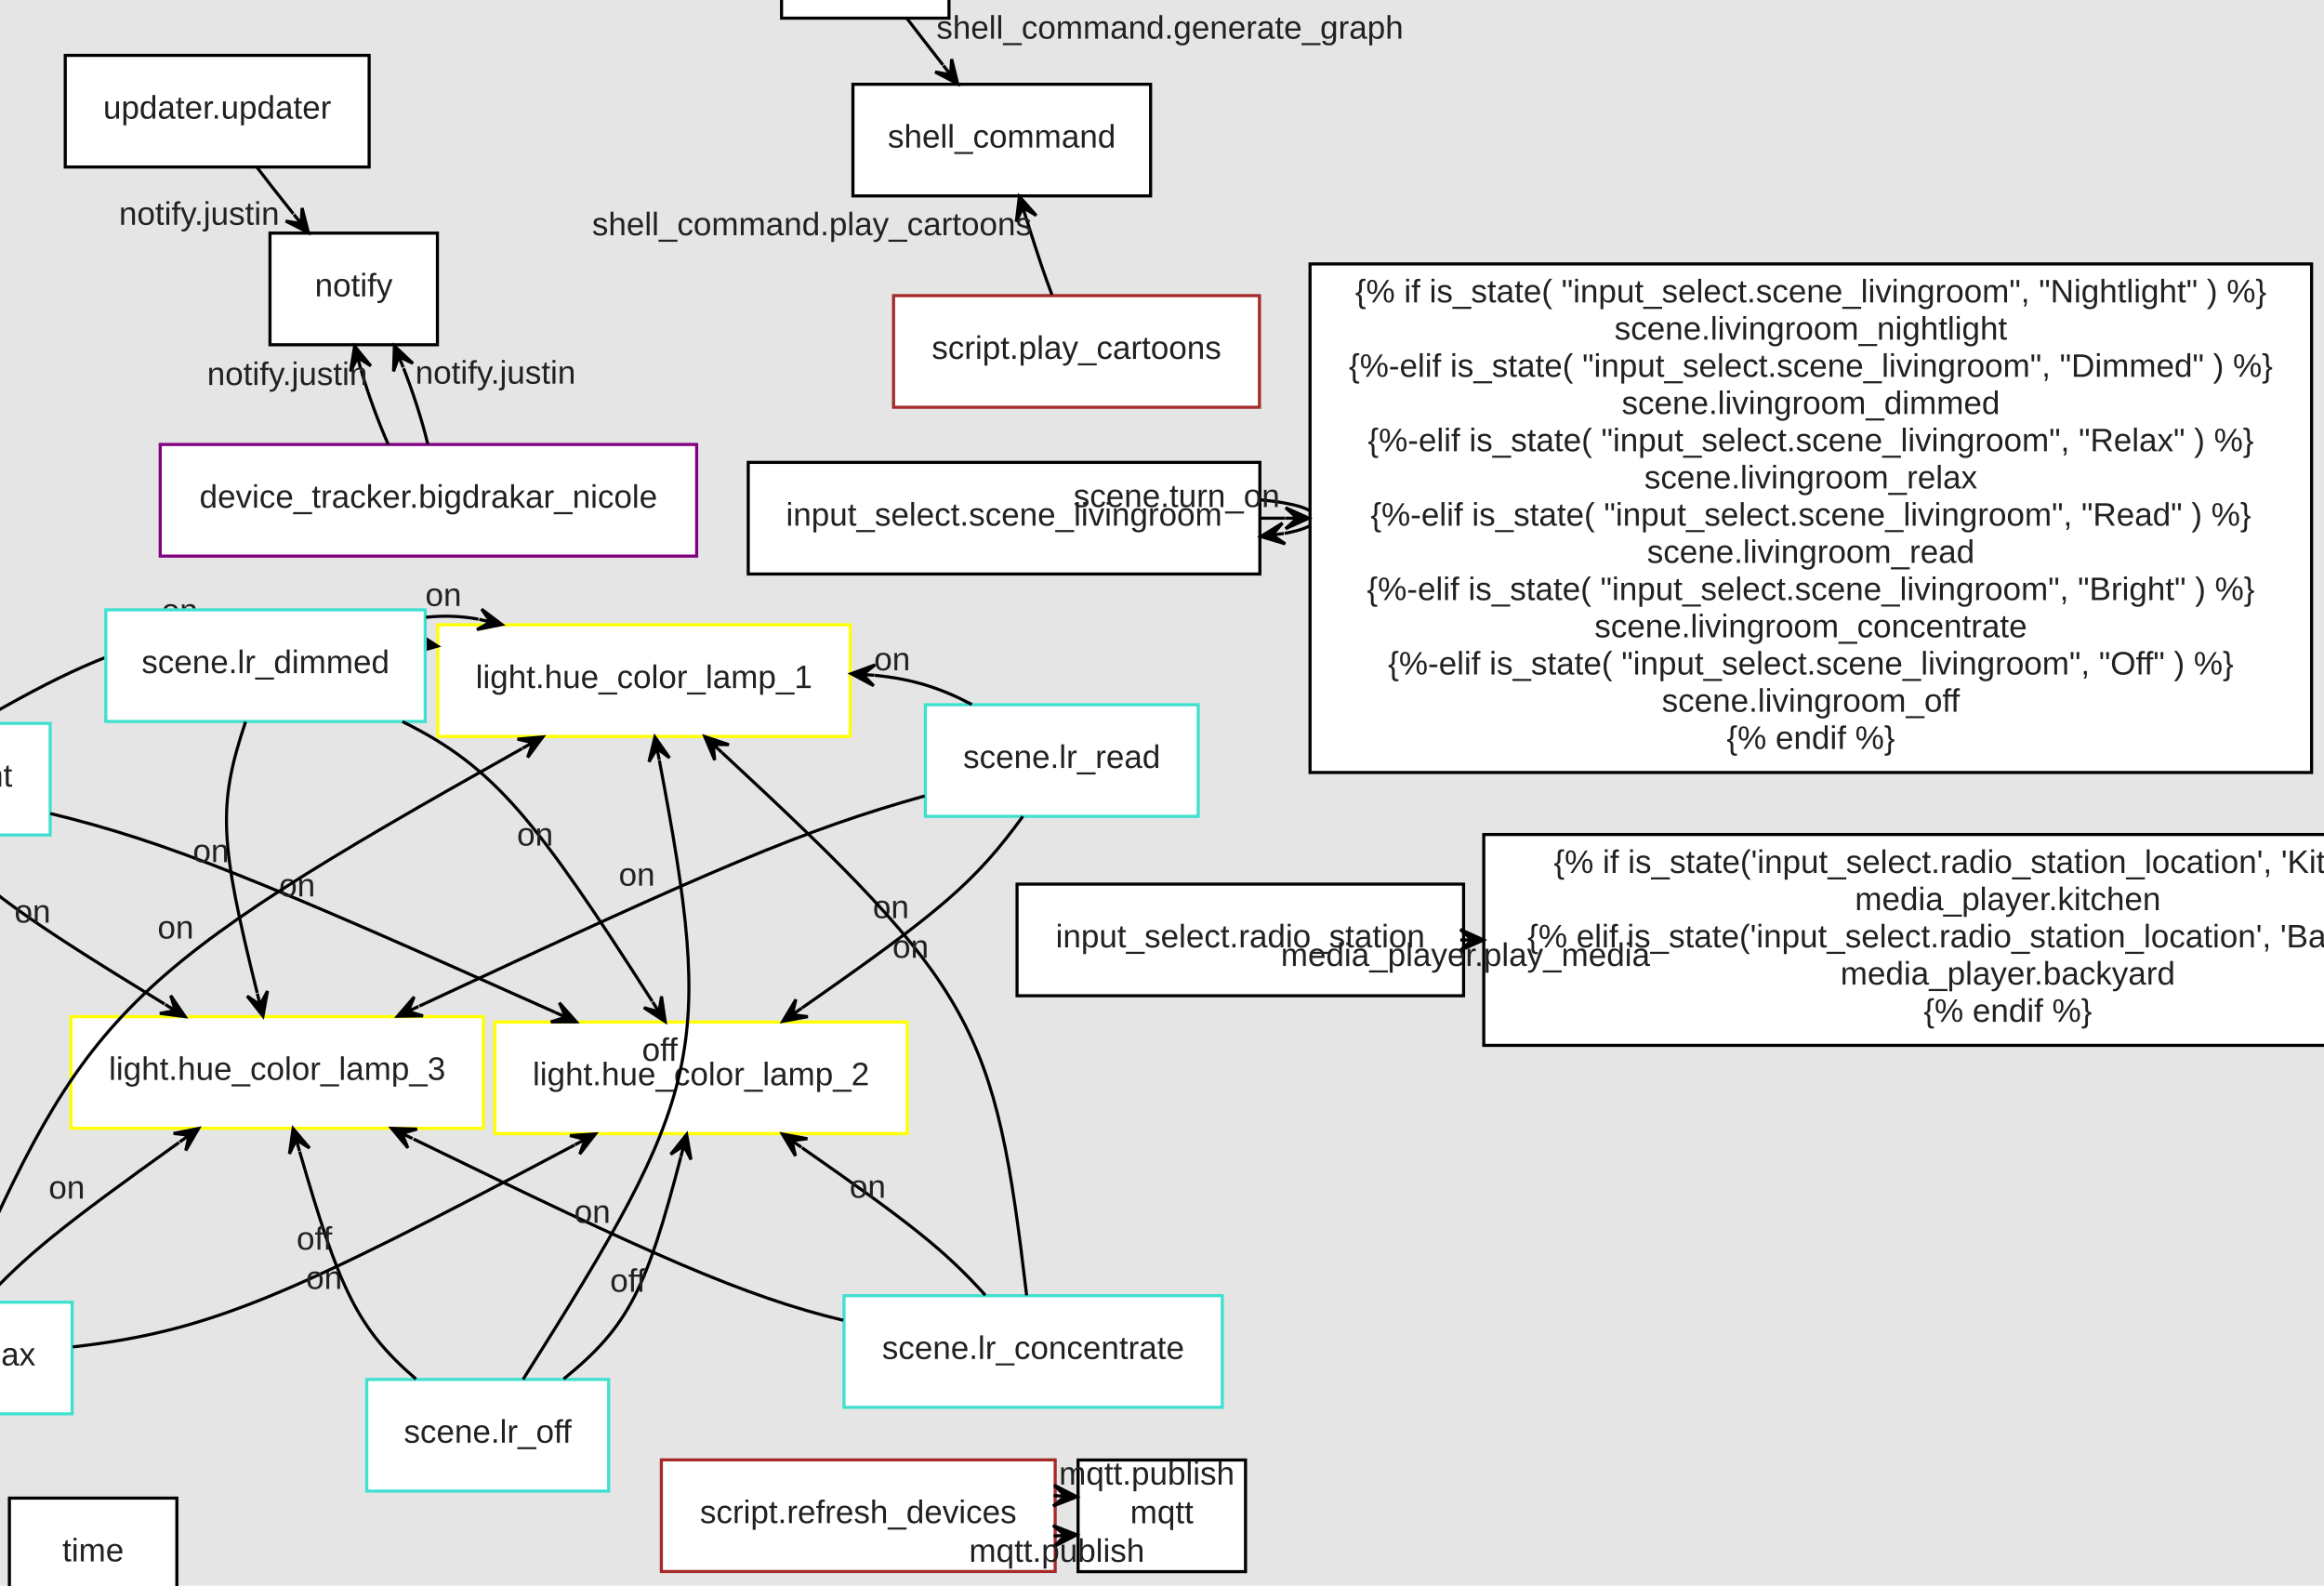
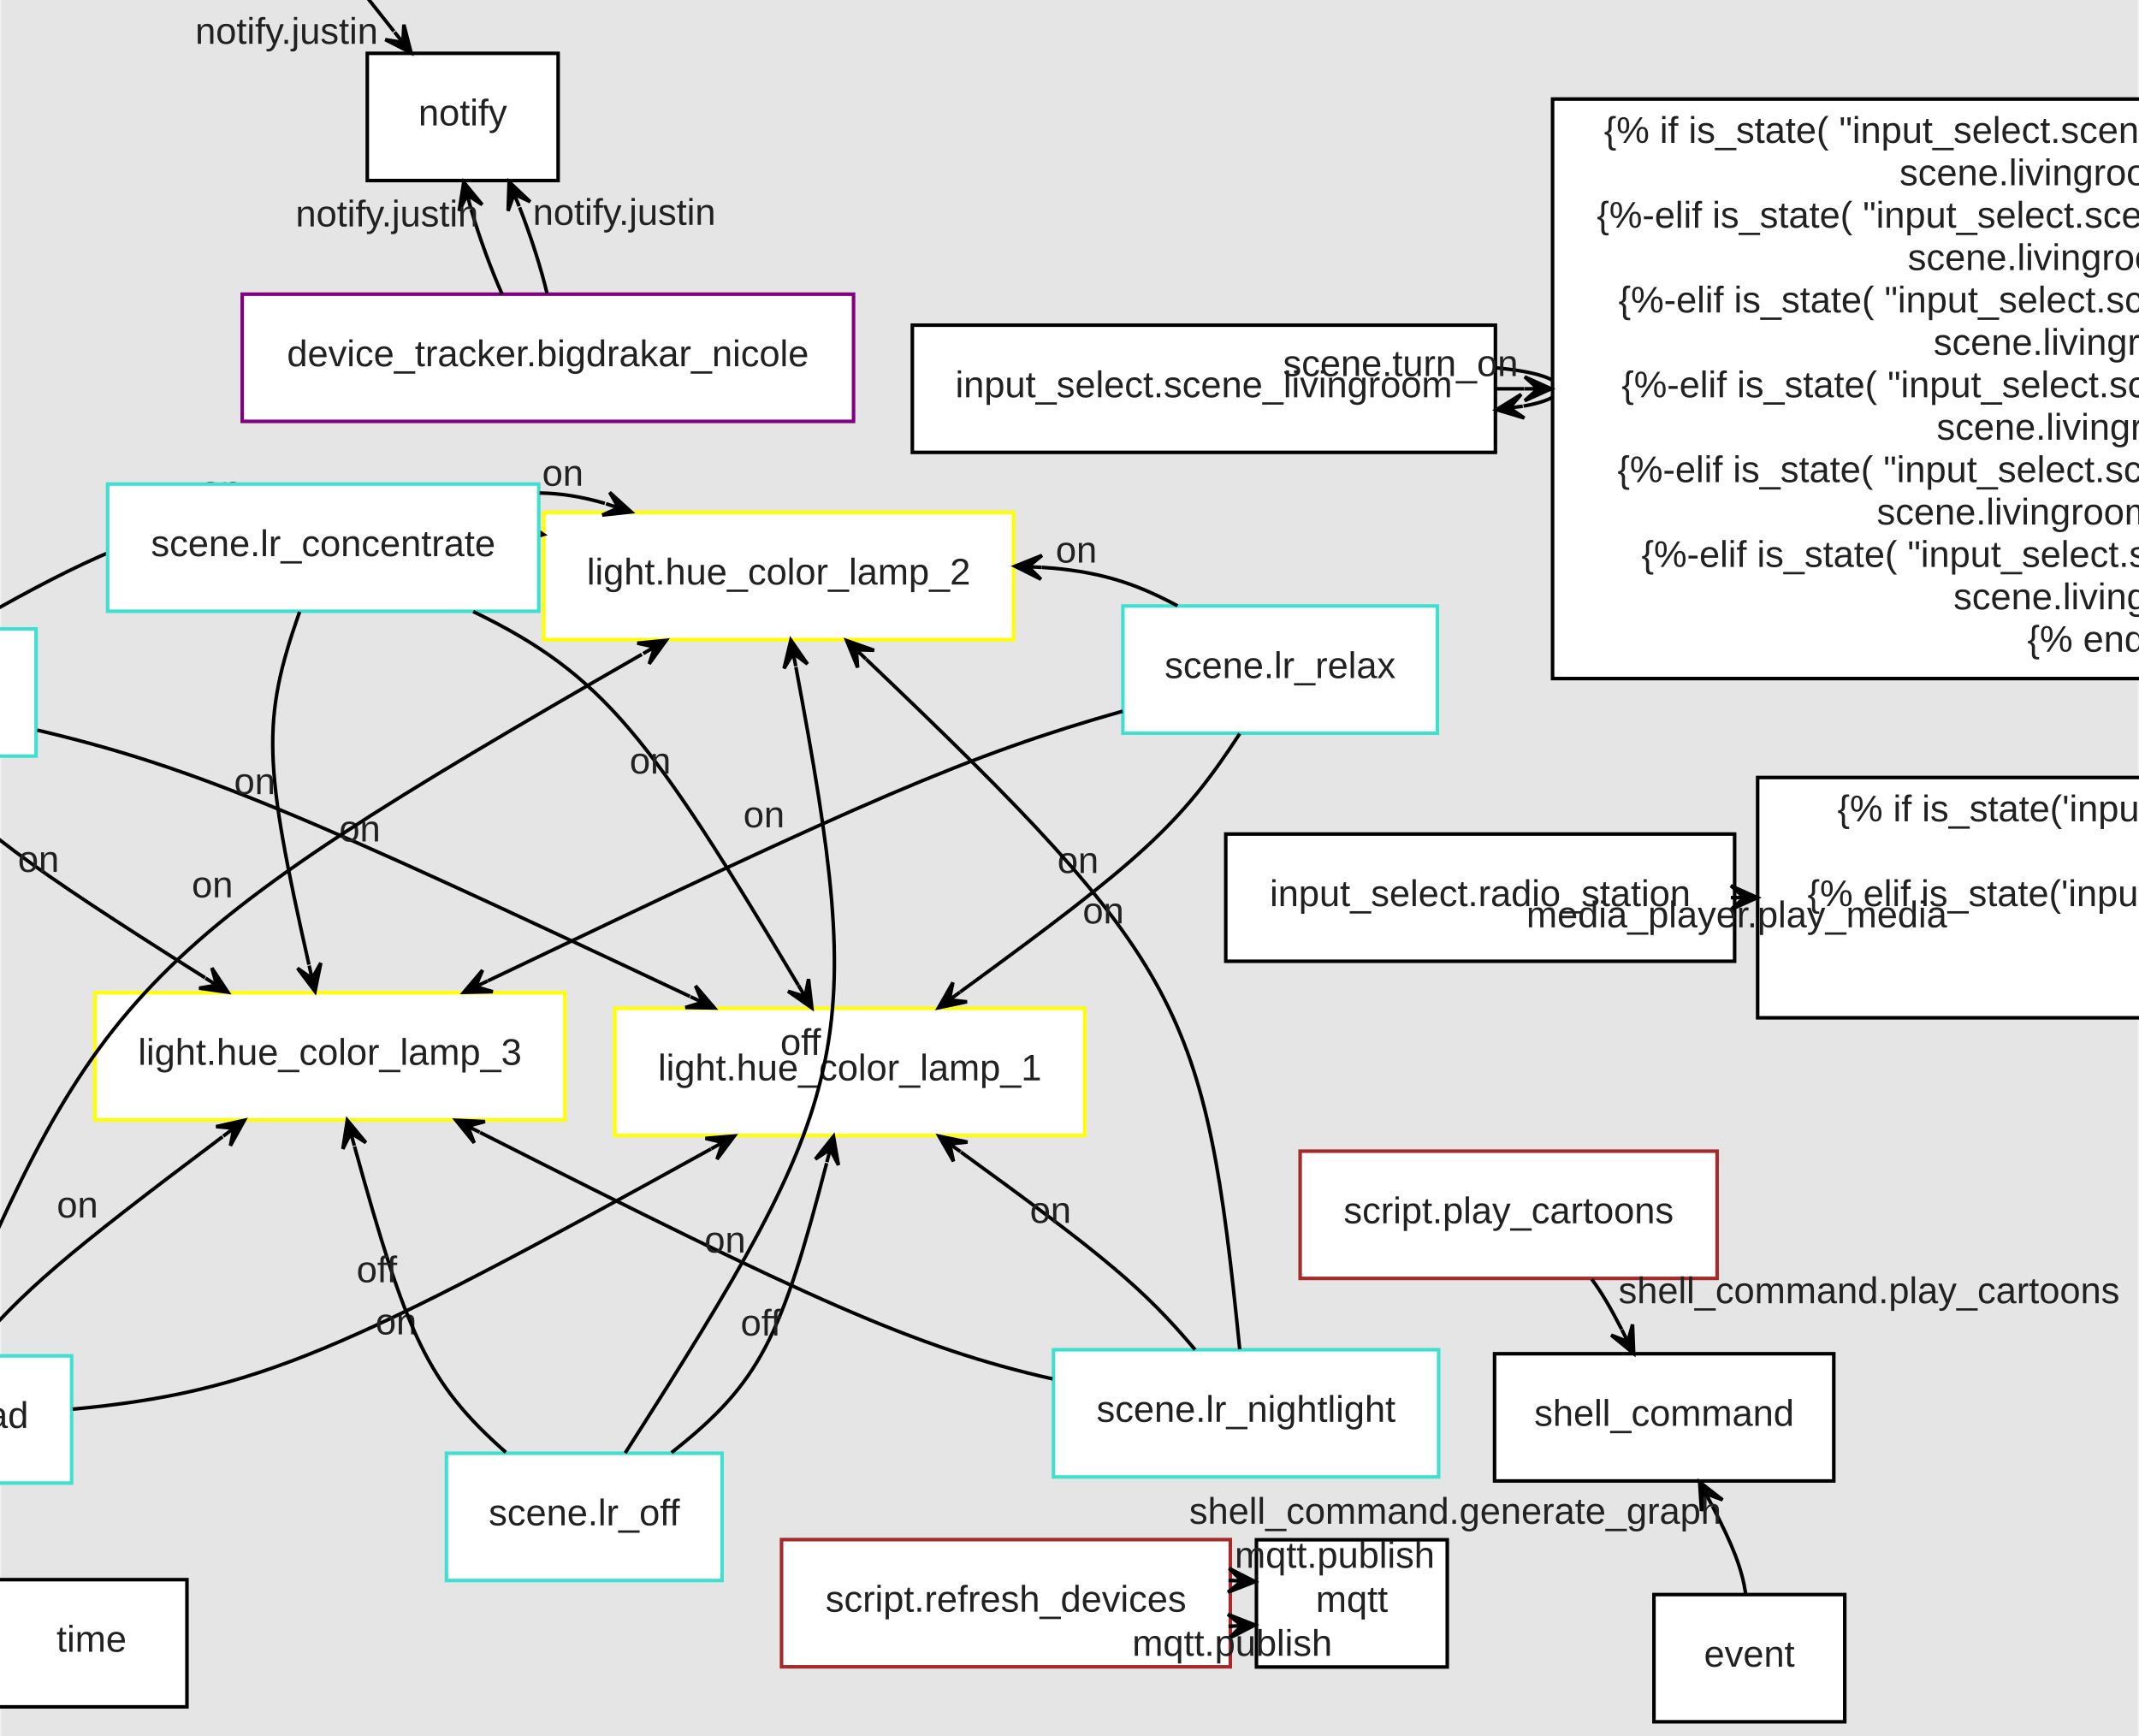
- <svg xmlns="http://www.w3.org/2000/svg" width="749pt" height="511pt" viewBox="0.00 0.00 749.49 511.20">
-   <g id="graph0" class="graph" transform="scale(1 1) rotate(0) translate(159.429 330.722)">
-     <polygon fill="#e5e5e5" stroke="none" points="-159.429,180.474 -159.429,-330.722 590.057,-330.722 590.057,180.474 -159.429,180.474" />
+ <svg xmlns="http://www.w3.org/2000/svg" width="605pt" height="491pt" viewBox="0.00 0.00 604.50 491.25">
+   <g id="graph0" class="graph" transform="scale(1 1) rotate(0) translate(164.897 284.703)">
+     <polygon fill="#e5e5e5" stroke="none" points="-164.897,206.544 -164.897,-284.703 439.607,-284.703 439.607,206.544 -164.897,206.544" />
    <g id="node1" class="node">
-       <polygon fill="white" stroke="turquoise" points="-143.248,-97.514 -252.248,-97.514 -252.248,-61.514 -143.248,-61.514 -143.248,-97.514" />
-       <text text-anchor="middle" x="-197.748" y="-77.114" font-family="arial" font-size="10.50" fill="#212121">scene.lr_nightlight</text>
+       <polygon fill="white" stroke="turquoise" points="-155.096,-106.735 -258.096,-106.735 -258.096,-70.735 -155.096,-70.735 -155.096,-106.735" />
+       <text text-anchor="middle" x="-206.596" y="-86.335" font-family="arial" font-size="10.50" fill="#212121">scene.lr_dimmed</text>
    </g>
    <g id="node2" class="node">
-       <polygon fill="white" stroke="yellow" points="-3.531,-2.943 -136.531,-2.943 -136.531,33.057 -3.531,33.057 -3.531,-2.943" />
-       <text text-anchor="middle" x="-70.031" y="17.457" font-family="arial" font-size="10.50" fill="#212121">light.hue_color_lamp_3</text>
+       <polygon fill="white" stroke="yellow" points="-5.44,-3.768 -138.44,-3.768 -138.44,32.232 -5.44,32.232 -5.44,-3.768" />
+       <text text-anchor="middle" x="-71.94" y="16.632" font-family="arial" font-size="10.50" fill="#212121">light.hue_color_lamp_3</text>
    </g>
    <g id="edge1" class="edge">
-       <path fill="none" stroke="black" d="M-181.253,-61.408C-164.501,-43.842 -151.725,-34.733 -106.349,-6.997" />
-       <polygon fill="black" stroke="black" points="-99.726,-2.957 -104.371,-9.744 -102.928,-4.91 -106.129,-6.862 -106.129,-6.862 -106.129,-6.862 -102.928,-4.91 -107.887,-3.981 -99.726,-2.957 -99.726,-2.957" />
-       <text text-anchor="middle" x="-148.929" y="-33.27" font-family="arial" font-size="10.50" fill="#212121">on</text>
+       <path fill="none" stroke="black" d="M-190.549,-70.551C-171.956,-50.26 -158.845,-40.608 -107.289,-8.007" />
+       <polygon fill="black" stroke="black" points="-100.808,-3.915 -105.348,-10.773 -103.979,-5.917 -107.15,-7.919 -107.15,-7.919 -107.15,-7.919 -103.979,-5.917 -108.952,-5.065 -100.808,-3.915 -100.808,-3.915" />
+       <text text-anchor="middle" x="-154.397" y="-37.966" font-family="arial" font-size="10.50" fill="#212121">on</text>
    </g>
    <g id="node3" class="node">
-       <polygon fill="white" stroke="yellow" points="133.147,-1.211 0.147,-1.211 0.147,34.789 133.147,34.789 133.147,-1.211" />
-       <text text-anchor="middle" x="66.647" y="19.189" font-family="arial" font-size="10.50" fill="#212121">light.hue_color_lamp_2</text>
+       <polygon fill="white" stroke="yellow" points="141.694,0.639 8.694,0.639 8.694,36.639 141.694,36.639 141.694,0.639" />
+       <text text-anchor="middle" x="75.194" y="21.039" font-family="arial" font-size="10.50" fill="#212121">light.hue_color_lamp_1</text>
    </g>
    <g id="edge2" class="edge">
-       <path fill="none" stroke="black" d="M-143.2,-68.445C-105.318,-59.287 -74.319,-46.391 19.569,-4.343" />
-       <polygon fill="black" stroke="black" points="26.438,-1.264 20.974,-7.411 23.016,-2.798 19.594,-4.331 19.594,-4.331 19.594,-4.331 23.016,-2.798 18.214,-1.251 26.438,-1.264 26.438,-1.264" />
-       <text text-anchor="middle" x="-63.601" y="-41.709" font-family="arial" font-size="10.50" fill="#212121">on</text>
+       <path fill="none" stroke="black" d="M-154.764,-78.087C-110.155,-67.589 -78.989,-54.053 29.924,-2.731" />
+       <polygon fill="black" stroke="black" points="36.869,0.542 31.524,-5.709 33.477,-1.057 30.085,-2.656 30.085,-2.656 30.085,-2.656 33.477,-1.057 28.645,0.397 36.869,0.542 36.869,0.542" />
+       <text text-anchor="middle" x="-63.475" y="-46.578" font-family="arial" font-size="10.50" fill="#212121">on</text>
    </g>
    <g id="node4" class="node">
-       <polygon fill="white" stroke="yellow" points="114.756,-129.308 -18.244,-129.308 -18.244,-93.308 114.756,-93.308 114.756,-129.308" />
-       <text text-anchor="middle" x="48.256" y="-108.908" font-family="arial" font-size="10.50" fill="#212121">light.hue_color_lamp_1</text>
+       <polygon fill="white" stroke="yellow" points="121.554,-139.686 -11.446,-139.686 -11.446,-103.686 121.554,-103.686 121.554,-139.686" />
+       <text text-anchor="middle" x="55.054" y="-119.286" font-family="arial" font-size="10.50" fill="#212121">light.hue_color_lamp_2</text>
    </g>
    <g id="edge3" class="edge">
-       <path fill="none" stroke="black" d="M-167.012,-97.738C-114.773,-127.926 -93.491,-133.198 -25.899,-123.541" />
-       <polygon fill="black" stroke="black" points="-18.323,-122.427 -25.252,-126.857 -22.033,-122.973 -25.743,-123.518 -25.743,-123.518 -25.743,-123.518 -22.033,-122.973 -26.234,-120.179 -18.323,-122.427 -18.323,-122.427" />
-       <text text-anchor="middle" x="-101.482" y="-130.344" font-family="arial" font-size="10.50" fill="#212121">on</text>
+       <path fill="none" stroke="black" d="M-175.957,-106.807C-116.842,-140.953 -94.788,-146.415 -19.007,-134.626" />
+       <polygon fill="black" stroke="black" points="-11.502,-133.432 -18.379,-137.944 -15.206,-134.021 -18.909,-134.611 -18.909,-134.611 -18.909,-134.611 -15.206,-134.021 -19.44,-131.278 -11.502,-133.432 -11.502,-133.432" />
+       <text text-anchor="middle" x="-102.8" y="-142.703" font-family="arial" font-size="10.50" fill="#212121">on</text>
    </g>
    <g id="node5" class="node">
-       <polygon fill="white" stroke="turquoise" points="226.998,-103.534 138.998,-103.534 138.998,-67.534 226.998,-67.534 226.998,-103.534" />
-       <text text-anchor="middle" x="182.998" y="-83.134" font-family="arial" font-size="10.50" fill="#212121">scene.lr_read</text>
+       <polygon fill="white" stroke="brown" points="320.618,41.066 202.618,41.066 202.618,77.067 320.618,77.067 320.618,41.066" />
+       <text text-anchor="middle" x="261.618" y="61.467" font-family="arial" font-size="10.50" fill="#212121">script.play_cartoons</text>
+     </g>
+     <g id="node6" class="node">
+       <polygon fill="white" stroke="black" points="353.639,98.389 257.639,98.389 257.639,134.39 353.639,134.39 353.639,98.389" />
+       <text text-anchor="middle" x="305.639" y="118.79" font-family="arial" font-size="10.50" fill="#212121">shell_command</text>
    </g>
    <g id="edge4" class="edge">
-       <path fill="none" stroke="black" d="M138.763,-74.112C99.319,-63.051 71.9,-51.159 -24.189,-6.356" />
-       <polygon fill="black" stroke="black" points="-31.227,-3.073 -23.004,-3.185 -27.829,-4.658 -24.43,-6.243 -24.43,-6.243 -24.43,-6.243 -27.829,-4.658 -25.857,-9.302 -31.227,-3.073 -31.227,-3.073" />
-       <text text-anchor="middle" x="45.961" y="-45.183" font-family="arial" font-size="10.50" fill="#212121">on</text>
+       <path fill="none" stroke="black" d="M285.134,77.297C287.826,80.866 290.438,85.325 293.62,91.517" />
+       <polygon fill="black" stroke="black" points="297.016,98.319 296.686,90.101 295.341,94.964 293.666,91.609 293.666,91.609 293.666,91.609 295.341,94.964 290.646,93.116 297.016,98.319 297.016,98.319" />
+       <text text-anchor="middle" x="363.607" y="84.093" font-family="arial" font-size="10.50" fill="#212121">shell_command.play_cartoons</text>
+     </g>
+     <g id="node7" class="node">
+       <polygon fill="white" stroke="turquoise" points="241.461,-113.217 152.461,-113.217 152.461,-77.217 241.461,-77.217 241.461,-113.217" />
+       <text text-anchor="middle" x="196.961" y="-92.817" font-family="arial" font-size="10.50" fill="#212121">scene.lr_relax</text>
    </g>
    <g id="edge5" class="edge">
-       <path fill="none" stroke="black" d="M170.441,-67.525C155.078,-46.412 144.031,-36.982 99.248,-5.771" />
-       <polygon fill="black" stroke="black" points="93.009,-1.432 101.094,-2.943 96.088,-3.573 99.167,-5.714 99.167,-5.714 99.167,-5.714 96.088,-3.573 97.24,-8.485 93.009,-1.432 93.009,-1.432" />
-       <text text-anchor="middle" x="127.902" y="-34.72" font-family="arial" font-size="10.50" fill="#212121">on</text>
+       <path fill="none" stroke="black" d="M152.39,-83.447C108.452,-70.986 80.073,-58.37 -27.222,-7.148" />
+       <polygon fill="black" stroke="black" points="-34.066,-3.879 -25.843,-4.066 -30.682,-5.495 -27.298,-7.112 -27.298,-7.112 -27.298,-7.112 -30.682,-5.495 -28.752,-10.157 -34.066,-3.879 -34.066,-3.879" />
+       <text text-anchor="middle" x="50.894" y="-50.584" font-family="arial" font-size="10.50" fill="#212121">on</text>
    </g>
    <g id="edge6" class="edge">
-       <path fill="none" stroke="black" d="M153.984,-103.611C143.834,-108.96 134.908,-111.807 122.694,-113.016" />
-       <polygon fill="black" stroke="black" points="115.089,-113.545 122.337,-109.657 118.83,-113.284 122.571,-113.024 122.571,-113.024 122.571,-113.024 118.83,-113.284 122.805,-116.391 115.089,-113.545 115.089,-113.545" />
-       <text text-anchor="middle" x="128.298" y="-114.637" font-family="arial" font-size="10.50" fill="#212121">on</text>
-     </g>
-     <g id="node6" class="node">
-       <polygon fill="white" stroke="turquoise" points="-22.302,-134.126 -125.302,-134.126 -125.302,-98.126 -22.302,-98.126 -22.302,-134.126" />
-       <text text-anchor="middle" x="-73.802" y="-113.726" font-family="arial" font-size="10.50" fill="#212121">scene.lr_dimmed</text>
+       <path fill="none" stroke="black" d="M185.527,-77.076C168.774,-51.413 157.798,-41.444 106.413,-3.987" />
+       <polygon fill="black" stroke="black" points="100.289,0.469 108.339,-1.214 103.321,-1.737 106.353,-3.944 106.353,-3.944 106.353,-3.944 103.321,-1.737 104.368,-6.673 100.289,0.469 100.289,0.469" />
+       <text text-anchor="middle" x="139.769" y="-37.667" font-family="arial" font-size="10.50" fill="#212121">on</text>
    </g>
    <g id="edge7" class="edge">
-       <path fill="none" stroke="black" d="M-80.235,-98.016C-89.323,-70.844 -88.585,-59.463 -76.49,-10.604" />
-       <polygon fill="black" stroke="black" points="-74.623,-3.117 -73.163,-11.211 -75.53,-6.755 -76.438,-10.394 -76.438,-10.394 -76.438,-10.394 -75.53,-6.755 -79.712,-9.577 -74.623,-3.117 -74.623,-3.117" />
-       <text text-anchor="middle" x="-91.392" y="-52.776" font-family="arial" font-size="10.50" fill="#212121">on</text>
+       <path fill="none" stroke="black" d="M167.908,-113.27C155.472,-119.964 145.049,-123.146 129.472,-124.154" />
+       <polygon fill="black" stroke="black" points="121.927,-124.469 129.28,-120.784 125.674,-124.313 129.42,-124.156 129.42,-124.156 129.42,-124.156 125.674,-124.313 129.561,-127.528 121.927,-124.469 121.927,-124.469" />
+       <text text-anchor="middle" x="139.294" y="-125.498" font-family="arial" font-size="10.50" fill="#212121">on</text>
+     </g>
+     <g id="node8" class="node">
+       <polygon fill="white" stroke="turquoise" points="-12.844,-147.72 -134.844,-147.72 -134.844,-111.72 -12.844,-111.72 -12.844,-147.72" />
+       <text text-anchor="middle" x="-73.844" y="-127.32" font-family="arial" font-size="10.50" fill="#212121">scene.lr_concentrate</text>
    </g>
    <g id="edge8" class="edge">
-       <path fill="none" stroke="black" d="M-29.631,-98.073C0.316,-83.324 13.662,-66.038 50.934,-7.861" />
-       <polygon fill="black" stroke="black" points="55.105,-1.336 53.909,-9.473 53.085,-4.496 51.065,-7.655 51.065,-7.655 51.065,-7.655 53.085,-4.496 48.222,-5.837 55.105,-1.336 55.105,-1.336" />
-       <text text-anchor="middle" x="13.133" y="-58.111" font-family="arial" font-size="10.50" fill="#212121">on</text>
+       <path fill="none" stroke="black" d="M-80.523,-111.57C-91.341,-80.731 -90.739,-68.793 -77.871,-11.713" />
+       <polygon fill="black" stroke="black" points="-76.152,-4.136 -74.52,-12.197 -76.982,-7.793 -77.811,-11.451 -77.811,-11.451 -77.811,-11.451 -76.982,-7.793 -81.103,-10.704 -76.152,-4.136 -76.152,-4.136" />
+       <text text-anchor="middle" x="-93.219" y="-59.983" font-family="arial" font-size="10.50" fill="#212121">on</text>
    </g>
    <g id="edge9" class="edge">
-       <path fill="none" stroke="black" d="M-22.041,-131.729C-16.299,-132.337 -10.912,-132.146 -5.136,-131.126" />
-       <polygon fill="black" stroke="black" points="2.444,-129.389 -4.113,-134.354 -1.211,-130.227 -4.867,-131.065 -4.867,-131.065 -4.867,-131.065 -1.211,-130.227 -5.621,-127.775 2.444,-129.389 2.444,-129.389" />
-       <text text-anchor="middle" x="-16.434" y="-135.391" font-family="arial" font-size="10.50" fill="#212121">on</text>
-     </g>
-     <g id="node8" class="node">
-       <polygon fill="white" stroke="black" points="146.618,-360.934 92.618,-360.934 92.618,-324.934 146.618,-324.934 146.618,-360.934" />
-       <text text-anchor="middle" x="119.618" y="-340.534" font-family="arial" font-size="10.50" fill="#212121">event</text>
+       <path fill="none" stroke="black" d="M-31.395,-111.639C5.725,-93.688 18.844,-75.919 60.587,-5.948" />
+       <polygon fill="black" stroke="black" points="64.447,0.532 63.508,-7.639 62.528,-2.69 60.609,-5.912 60.609,-5.912 60.609,-5.912 62.528,-2.69 57.709,-4.185 64.447,0.532 64.447,0.532" />
+       <text text-anchor="middle" x="18.718" y="-65.799" font-family="arial" font-size="10.50" fill="#212121">on</text>
+     </g>
+     <g id="edge10" class="edge">
+       <path fill="none" stroke="black" d="M-12.601,-145.187C-6.589,-145.112 -0.708,-144.153 5.87,-142.259" />
+       <polygon fill="black" stroke="black" points="13.322,-139.833 7.235,-145.364 9.756,-140.994 6.19,-142.154 6.19,-142.154 6.19,-142.154 9.756,-140.994 5.145,-138.945 13.322,-139.833 13.322,-139.833" />
+       <text text-anchor="middle" x="-6.033" y="-147.236" font-family="arial" font-size="10.50" fill="#212121">on</text>
    </g>
    <g id="node9" class="node">
-       <polygon fill="white" stroke="black" points="211.639,-303.61 115.639,-303.61 115.639,-267.61 211.639,-267.61 211.639,-303.61" />
-       <text text-anchor="middle" x="163.639" y="-283.21" font-family="arial" font-size="10.50" fill="#212121">shell_command</text>
-     </g>
-     <g id="edge10" class="edge">
-       <path fill="none" stroke="black" d="M133.008,-324.903C135.958,-321.035 139.483,-316.488 144.669,-309.846" />
-       <polygon fill="black" stroke="black" points="149.439,-303.742 147.48,-311.73 147.13,-306.697 144.82,-309.651 144.82,-309.651 144.82,-309.651 147.13,-306.697 142.161,-307.573 149.439,-303.742 149.439,-303.742" />
-       <text text-anchor="middle" x="217.867" y="-318.322" font-family="arial" font-size="10.50" fill="#212121">shell_command.generate_graph</text>
-     </g>
-     <g id="node10" class="node">
-       <polygon fill="white" stroke="black" points="-40.382,-312.934 -138.382,-312.934 -138.382,-276.934 -40.382,-276.934 -40.382,-312.934" />
-       <text text-anchor="middle" x="-89.382" y="-292.534" font-family="arial" font-size="10.50" fill="#212121">updater.updater</text>
+       <polygon fill="white" stroke="turquoise" points="-145.031,98.987 -233.031,98.987 -233.031,134.987 -145.031,134.987 -145.031,98.987" />
+       <text text-anchor="middle" x="-189.031" y="119.387" font-family="arial" font-size="10.50" fill="#212121">scene.lr_read</text>
+     </g>
+     <g id="edge11" class="edge">
+       <path fill="none" stroke="black" d="M-174.361,98.945C-158.664,80.372 -146.864,70.43 -102.325,36.969" />
+       <polygon fill="black" stroke="black" points="-96.125,32.318 -104.15,34.119 -99.125,34.568 -102.124,36.819 -102.124,36.819 -102.124,36.819 -99.125,34.568 -100.099,39.518 -96.125,32.318 -96.125,32.318" />
+       <text text-anchor="middle" x="-143.388" y="59.846" font-family="arial" font-size="10.50" fill="#212121">on</text>
+     </g>
+     <g id="edge12" class="edge">
+       <path fill="none" stroke="black" d="M-144.744,114.07C-92.933,109.236 -67.721,97.718 35.903,40.429" />
+       <polygon fill="black" stroke="black" points="42.516,36.77 34.32,37.448 39.235,38.586 35.954,40.401 35.954,40.401 35.954,40.401 39.235,38.586 37.588,43.354 42.516,36.77 42.516,36.77" />
+       <text text-anchor="middle" x="-53.198" y="92.912" font-family="arial" font-size="10.50" fill="#212121">on</text>
+     </g>
+     <g id="edge13" class="edge">
+       <path fill="none" stroke="black" d="M-181.383,98.775C-137.556,-5.103 -126.683,-17.395 16.323,-99.528" />
+       <polygon fill="black" stroke="black" points="23.233,-103.493 15.048,-102.688 19.98,-101.627 16.727,-99.761 16.727,-99.761 16.727,-99.761 19.98,-101.627 18.407,-96.833 23.233,-103.493 23.233,-103.493" />
+       <text text-anchor="middle" x="-105.194" y="-30.759" font-family="arial" font-size="10.50" fill="#212121">on</text>
    </g>
    <g id="node11" class="node">
-       <polygon fill="white" stroke="black" points="-18.361,-255.61 -72.361,-255.61 -72.361,-219.61 -18.361,-219.61 -18.361,-255.61" />
-       <text text-anchor="middle" x="-45.361" y="-235.21" font-family="arial" font-size="10.50" fill="#212121">notify</text>
-     </g>
-     <g id="edge11" class="edge">
-       <path fill="none" stroke="black" d="M-76.602,-276.89C-73.66,-272.988 -70.112,-268.464 -64.826,-261.842" />
-       <polygon fill="black" stroke="black" points="-59.953,-255.754 -62.005,-263.718 -62.296,-258.681 -64.639,-261.609 -64.639,-261.609 -64.639,-261.609 -62.296,-258.681 -67.274,-259.5 -59.953,-255.754 -59.953,-255.754" />
-       <text text-anchor="middle" x="-95.192" y="-258.303" font-family="arial" font-size="10.50" fill="#212121">notify.justin</text>
+       <polygon fill="white" stroke="black" points="-7.361,-269.61 -61.361,-269.61 -61.361,-233.61 -7.361,-233.61 -7.361,-269.61" />
+       <text text-anchor="middle" x="-34.361" y="-249.21" font-family="arial" font-size="10.50" fill="#212121">notify</text>
+     </g>
+     <g id="edge14" class="edge">
+       <path fill="none" stroke="black" d="M-65.602,-290.89C-62.66,-286.988 -59.112,-282.464 -53.826,-275.842" />
+       <polygon fill="black" stroke="black" points="-48.953,-269.754 -51.005,-277.718 -51.296,-272.681 -53.639,-275.609 -53.639,-275.609 -53.639,-275.609 -51.296,-272.681 -56.274,-273.5 -48.953,-269.754 -48.953,-269.754" />
+       <text text-anchor="middle" x="-84.192" y="-272.303" font-family="arial" font-size="10.50" fill="#212121">notify.justin</text>
    </g>
    <g id="node12" class="node">
-       <polygon fill="white" stroke="brown" points="246.743,-235.456 128.743,-235.456 128.743,-199.456 246.743,-199.456 246.743,-235.456" />
-       <text text-anchor="middle" x="187.743" y="-215.056" font-family="arial" font-size="10.50" fill="#212121">script.play_cartoons</text>
-     </g>
-     <g id="edge12" class="edge">
-       <path fill="none" stroke="black" d="M179.819,-235.748C177.6,-241.528 175.33,-248.336 171.562,-260.264" />
-       <polygon fill="black" stroke="black" points="169.305,-267.444 168.335,-259.277 170.43,-263.866 171.554,-260.289 171.554,-260.289 171.554,-260.289 170.43,-263.866 174.774,-261.301 169.305,-267.444 169.305,-267.444" />
-       <text text-anchor="middle" x="102.418" y="-254.924" font-family="arial" font-size="10.50" fill="#212121">shell_command.play_cartoons</text>
+       <polygon fill="white" stroke="purple" points="76.243,-201.456 -96.757,-201.456 -96.757,-165.456 76.243,-165.456 76.243,-201.456" />
+       <text text-anchor="middle" x="-10.257" y="-181.056" font-family="arial" font-size="10.50" fill="#212121">device_tracker.bigdrakar_nicole</text>
+     </g>
+     <g id="edge15" class="edge">
+       <path fill="none" stroke="black" d="M-23.219,-201.463C-26.459,-208.8 -29.6,-217.415 -31.974,-225.42" />
+       <polygon fill="black" stroke="black" points="-34.068,-233.152 -35.365,-225.031 -33.088,-229.533 -32.108,-225.913 -32.108,-225.913 -32.108,-225.913 -33.088,-229.533 -28.85,-226.795 -34.068,-233.152 -34.068,-233.152" />
+       <text text-anchor="middle" x="-55.781" y="-220.625" font-family="arial" font-size="10.50" fill="#212121">notify.justin</text>
+     </g>
+     <g id="edge16" class="edge">
+       <path fill="none" stroke="black" d="M-10.463,-201.555C-12.257,-209.058 -15.095,-217.887 -18.263,-226.029" />
+       <polygon fill="black" stroke="black" points="-21.246,-233.256 -21.504,-225.035 -19.815,-229.789 -18.384,-226.323 -18.384,-226.323 -18.384,-226.323 -19.815,-229.789 -15.265,-227.611 -21.246,-233.256 -21.246,-233.256" />
+       <text text-anchor="middle" x="11.358" y="-221.071" font-family="arial" font-size="10.50" fill="#212121">notify.justin</text>
    </g>
    <g id="node13" class="node">
-       <polygon fill="white" stroke="turquoise" points="-136.163,89.149 -225.163,89.149 -225.163,125.149 -136.163,125.149 -136.163,89.149" />
-       <text text-anchor="middle" x="-180.663" y="109.549" font-family="arial" font-size="10.50" fill="#212121">scene.lr_relax</text>
-     </g>
-     <g id="edge13" class="edge">
-       <path fill="none" stroke="black" d="M-164.83,88.976C-151.049,73.933 -139.424,64.659 -101.672,37.611" />
-       <polygon fill="black" stroke="black" points="-95.385,33.114 -103.448,34.732 -98.435,35.296 -101.485,37.477 -101.485,37.477 -101.485,37.477 -98.435,35.296 -99.521,40.222 -95.385,33.114 -95.385,33.114" />
-       <text text-anchor="middle" x="-137.894" y="55.727" font-family="arial" font-size="10.50" fill="#212121">on</text>
-     </g>
-     <g id="edge14" class="edge">
-       <path fill="none" stroke="black" d="M-135.952,103.562C-91.599,98.494 -66.52,87.336 25.827,38.469" />
-       <polygon fill="black" stroke="black" points="32.594,34.885 24.386,35.413 29.28,36.64 25.966,38.396 25.966,38.396 25.966,38.396 29.28,36.64 27.546,41.378 32.594,34.885 32.594,34.885" />
-       <text text-anchor="middle" x="-54.913" y="84.866" font-family="arial" font-size="10.50" fill="#212121">on</text>
-     </g>
-     <g id="edge15" class="edge">
-       <path fill="none" stroke="black" d="M-172.819,89.115C-131.848,-4.57 -120.976,-16.628 8.96,-89.405" />
-       <polygon fill="black" stroke="black" points="15.643,-93.143 7.45,-92.427 12.37,-91.312 9.097,-89.482 9.097,-89.482 9.097,-89.482 12.37,-91.312 10.745,-86.536 15.643,-93.143 15.643,-93.143" />
-       <text text-anchor="middle" x="-102.787" y="-28.134" font-family="arial" font-size="10.50" fill="#212121">on</text>
+       <polygon fill="white" stroke="black" points="325.574,-48.681 181.574,-48.681 181.574,-12.681 325.574,-12.681 325.574,-48.681" />
+       <text text-anchor="middle" x="253.574" y="-28.28" font-family="arial" font-size="10.50" fill="#212121">input_select.radio_station</text>
    </g>
    <g id="node14" class="node">
-       <polygon fill="white" stroke="turquoise" points="234.759,87.046 112.759,87.046 112.759,123.046 234.759,123.046 234.759,87.046" />
-       <text text-anchor="middle" x="173.759" y="107.446" font-family="arial" font-size="10.50" fill="#212121">scene.lr_concentrate</text>
-     </g>
-     <g id="edge16" class="edge">
-       <path fill="none" stroke="black" d="M112.518,94.981C80.622,87.345 50.542,73.807 -26.083,36.515" />
-       <polygon fill="black" stroke="black" points="-33.149,33.073 -27.884,39.392 -29.778,34.715 -26.406,36.358 -26.406,36.358 -26.406,36.358 -29.778,34.715 -24.928,33.324 -33.149,33.073 -33.149,33.073" />
-       <text text-anchor="middle" x="31.606" y="63.542" font-family="arial" font-size="10.50" fill="#212121">on</text>
+       <polygon fill="white" stroke="black" points="670.087,-64.68 332.087,-64.68 332.087,3.32 670.087,3.32 670.087,-64.68" />
+       <text text-anchor="middle" x="501.087" y="-52.28" font-family="arial" font-size="10.50" fill="#212121">{% if is_state('input_select.radio_station_location', 'Kitchen') %}</text>
+       <text text-anchor="middle" x="501.087" y="-40.28" font-family="arial" font-size="10.50" fill="#212121">  media_player.kitchen</text>
+       <text text-anchor="middle" x="501.087" y="-28.28" font-family="arial" font-size="10.50" fill="#212121">{% elif is_state('input_select.radio_station_location', 'Backyard') %}</text>
+       <text text-anchor="middle" x="501.087" y="-16.28" font-family="arial" font-size="10.50" fill="#212121">  media_player.backyard</text>
+       <text text-anchor="middle" x="501.087" y="-4.28" font-family="arial" font-size="10.50" fill="#212121">{% endif %}</text>
    </g>
    <g id="edge17" class="edge">
-       <path fill="none" stroke="black" d="M158.344,86.904C145.438,72.567 134.244,63.724 99.203,39.314" />
-       <polygon fill="black" stroke="black" points="92.877,34.917 97.109,41.969 95.956,37.057 99.035,39.197 99.035,39.197 99.035,39.197 95.956,37.057 100.962,36.426 92.877,34.917 92.877,34.917" />
-       <text text-anchor="middle" x="120.397" y="55.458" font-family="arial" font-size="10.50" fill="#212121">on</text>
+       <path fill="none" stroke="black" d="M325.838,-30.68C325.964,-30.68 326.091,-30.68 326.217,-30.68" />
+       <polygon fill="black" stroke="black" points="332.015,-30.68 324.515,-34.056 328.265,-30.68 324.515,-30.681 324.515,-30.681 324.515,-30.681 328.265,-30.68 324.515,-27.306 332.015,-30.68 332.015,-30.68" />
+       <text text-anchor="middle" x="326.17" y="-22.28" font-family="arial" font-size="10.50" fill="#212121">media_player.play_media</text>
+     </g>
+     <g id="node15" class="node">
+       <polygon fill="white" stroke="black" points="257.88,-192.684 92.88,-192.684 92.88,-156.684 257.88,-156.684 257.88,-192.684" />
+       <text text-anchor="middle" x="175.38" y="-172.284" font-family="arial" font-size="10.50" fill="#212121">input_select.scene_livingroom</text>
+     </g>
+     <g id="edge19" class="edge">
+       <path fill="none" stroke="black" d="M258.177,-180.599C268.837,-179.573 275.88,-177.602 275.88,-174.684 275.88,-172.541 272.082,-170.908 265.842,-169.786" />
+       <polygon fill="black" stroke="black" points="258.177,-168.768 266.056,-166.409 261.894,-169.261 265.611,-169.755 265.611,-169.755 265.611,-169.755 261.894,-169.261 265.167,-173.101 258.177,-168.768 258.177,-168.768" />
+       <text text-anchor="middle" x="337.88" y="-172.284" font-family="arial" font-size="10.50" fill="#212121">input_select.select_option</text>
+     </g>
+     <g id="node16" class="node">
+       <polygon fill="white" stroke="black" points="597.057,-256.677 274.057,-256.677 274.057,-92.677 597.057,-92.677 597.057,-256.677" />
+       <text text-anchor="middle" x="435.557" y="-244.277" font-family="arial" font-size="10.50" fill="#212121">{% if is_state( "input_select.scene_livingroom", "Nightlight" ) %}</text>
+       <text text-anchor="middle" x="435.557" y="-232.277" font-family="arial" font-size="10.50" fill="#212121">  scene.livingroom_nightlight</text>
+       <text text-anchor="middle" x="435.557" y="-220.277" font-family="arial" font-size="10.50" fill="#212121">{%-elif is_state( "input_select.scene_livingroom", "Dimmed" ) %}</text>
+       <text text-anchor="middle" x="435.557" y="-208.277" font-family="arial" font-size="10.50" fill="#212121">  scene.livingroom_dimmed</text>
+       <text text-anchor="middle" x="435.557" y="-196.277" font-family="arial" font-size="10.50" fill="#212121">{%-elif is_state( "input_select.scene_livingroom", "Relax" ) %}</text>
+       <text text-anchor="middle" x="435.557" y="-184.277" font-family="arial" font-size="10.50" fill="#212121">  scene.livingroom_relax</text>
+       <text text-anchor="middle" x="435.557" y="-172.277" font-family="arial" font-size="10.50" fill="#212121">{%-elif is_state( "input_select.scene_livingroom", "Read" ) %}</text>
+       <text text-anchor="middle" x="435.557" y="-160.277" font-family="arial" font-size="10.50" fill="#212121">  scene.livingroom_read</text>
+       <text text-anchor="middle" x="435.557" y="-148.277" font-family="arial" font-size="10.50" fill="#212121">{%-elif is_state( "input_select.scene_livingroom", "Bright" ) %}</text>
+       <text text-anchor="middle" x="435.557" y="-136.277" font-family="arial" font-size="10.50" fill="#212121">  scene.livingroom_concentrate</text>
+       <text text-anchor="middle" x="435.557" y="-124.277" font-family="arial" font-size="10.50" fill="#212121">{%-elif is_state( "input_select.scene_livingroom", "Off" ) %}</text>
+       <text text-anchor="middle" x="435.557" y="-112.277" font-family="arial" font-size="10.50" fill="#212121">  scene.livingroom_off</text>
+       <text text-anchor="middle" x="435.557" y="-100.277" font-family="arial" font-size="10.50" fill="#212121">{% endif %}</text>
    </g>
    <g id="edge18" class="edge">
-       <path fill="none" stroke="black" d="M171.661,86.927C161.415,0.046 155.509,-12.011 73.364,-88.154" />
-       <polygon fill="black" stroke="black" points="67.842,-93.264 71.055,-85.693 70.595,-90.717 73.347,-88.17 73.347,-88.17 73.347,-88.17 70.595,-90.717 75.639,-90.647 67.842,-93.264 67.842,-93.264" />
-       <text text-anchor="middle" x="134.239" y="-21.923" font-family="arial" font-size="10.50" fill="#212121">on</text>
-     </g>
-     <g id="node15" class="node">
-       <polygon fill="white" stroke="black" points="312.574,-45.681 168.574,-45.681 168.574,-9.68 312.574,-9.68 312.574,-45.681" />
-       <text text-anchor="middle" x="240.574" y="-25.28" font-family="arial" font-size="10.50" fill="#212121">input_select.radio_station</text>
-     </g>
-     <g id="node16" class="node">
-       <polygon fill="white" stroke="black" points="657.087,-61.68 319.087,-61.68 319.087,6.32 657.087,6.32 657.087,-61.68" />
-       <text text-anchor="middle" x="488.087" y="-49.28" font-family="arial" font-size="10.50" fill="#212121">{% if is_state('input_select.radio_station_location', 'Kitchen') %}</text>
-       <text text-anchor="middle" x="488.087" y="-37.28" font-family="arial" font-size="10.50" fill="#212121">  media_player.kitchen</text>
-       <text text-anchor="middle" x="488.087" y="-25.28" font-family="arial" font-size="10.50" fill="#212121">{% elif is_state('input_select.radio_station_location', 'Backyard') %}</text>
-       <text text-anchor="middle" x="488.087" y="-13.28" font-family="arial" font-size="10.50" fill="#212121">  media_player.backyard</text>
-       <text text-anchor="middle" x="488.087" y="-1.28" font-family="arial" font-size="10.50" fill="#212121">{% endif %}</text>
-     </g>
-     <g id="edge19" class="edge">
-       <path fill="none" stroke="black" d="M312.838,-27.68C312.964,-27.68 313.091,-27.68 313.217,-27.68" />
-       <polygon fill="black" stroke="black" points="319.015,-27.68 311.515,-31.056 315.265,-27.68 311.515,-27.681 311.515,-27.681 311.515,-27.681 315.265,-27.68 311.515,-24.306 319.015,-27.68 319.015,-27.68" />
-       <text text-anchor="middle" x="313.17" y="-19.28" font-family="arial" font-size="10.50" fill="#212121">media_player.play_media</text>
-     </g>
-     <g id="node17" class="node">
-       <polygon fill="white" stroke="black" points="-102.395,152.32 -156.395,152.32 -156.395,188.32 -102.395,188.32 -102.395,152.32" />
-       <text text-anchor="middle" x="-129.395" y="172.72" font-family="arial" font-size="10.50" fill="#212121">time</text>
+       <path fill="none" stroke="black" d="M257.968,-174.684C260.585,-174.684 263.276,-174.684 266.062,-174.684" />
+       <polygon fill="black" stroke="black" points="273.674,-174.683 266.174,-178.059 269.924,-174.683 266.174,-174.684 266.174,-174.684 266.174,-174.684 269.924,-174.683 266.174,-171.309 273.674,-174.683 273.674,-174.683" />
+       <text text-anchor="middle" x="231.041" y="-178.284" font-family="arial" font-size="10.50" fill="#212121">scene.turn_on</text>
    </g>
    <g id="node18" class="node">
-       <polygon fill="white" stroke="brown" points="180.86,139.986 53.86,139.986 53.86,175.986 180.86,175.986 180.86,139.986" />
-       <text text-anchor="middle" x="117.36" y="160.386" font-family="arial" font-size="10.50" fill="#212121">script.refresh_devices</text>
+       <polygon fill="white" stroke="turquoise" points="241.812,97.257 132.812,97.257 132.812,133.257 241.812,133.257 241.812,97.257" />
+       <text text-anchor="middle" x="187.312" y="117.657" font-family="arial" font-size="10.50" fill="#212121">scene.lr_nightlight</text>
+     </g>
+     <g id="edge20" class="edge">
+       <path fill="none" stroke="black" d="M132.549,105.508C93.637,96.721 63.572,82.8 -29.463,35.76" />
+       <polygon fill="black" stroke="black" points="-36.271,32.316 -31.102,38.713 -32.925,34.009 -29.579,35.702 -29.579,35.702 -29.579,35.702 -32.925,34.009 -28.055,32.69 -36.271,32.316 -36.271,32.316" />
+       <text text-anchor="middle" x="39.89" y="69.742" font-family="arial" font-size="10.50" fill="#212121">on</text>
+     </g>
+     <g id="edge21" class="edge">
+       <path fill="none" stroke="black" d="M172.88,97.241C158.479,80.078 147.092,70.653 106.616,41.302" />
+       <polygon fill="black" stroke="black" points="100.429,36.823 104.526,43.955 103.467,39.022 106.505,41.221 106.505,41.221 106.505,41.221 103.467,39.022 108.484,38.487 100.429,36.823 100.429,36.823" />
+       <text text-anchor="middle" x="131.989" y="61.361" font-family="arial" font-size="10.50" fill="#212121">on</text>
+     </g>
+     <g id="edge22" class="edge">
+       <path fill="none" stroke="black" d="M185.521,97.126C175.773,0.224 169.998,-12.086 79.791,-98.178" />
+       <polygon fill="black" stroke="black" points="74.299,-103.412 77.4,-95.794 77.014,-100.825 79.729,-98.237 79.729,-98.237 79.729,-98.237 77.014,-100.825 82.057,-100.681 74.299,-103.412 74.299,-103.412" />
+       <text text-anchor="middle" x="146.928" y="-23.379" font-family="arial" font-size="10.50" fill="#212121">on</text>
    </g>
    <g id="node19" class="node">
-       <polygon fill="white" stroke="black" points="242.254,140.034 188.254,140.034 188.254,176.034 242.254,176.034 242.254,140.034" />
-       <text text-anchor="middle" x="215.254" y="160.434" font-family="arial" font-size="10.50" fill="#212121">mqtt</text>
-     </g>
-     <g id="edge21" class="edge">
-       <path fill="none" stroke="black" d="M181.019,151.546C181.165,151.551 181.31,151.557 181.456,151.563" />
-       <polygon fill="black" stroke="black" points="187.858,151.889 180.539,148.137 184.113,151.698 180.368,151.508 180.368,151.508 180.368,151.508 184.113,151.698 180.196,154.878 187.858,151.889 187.858,151.889" />
-       <text text-anchor="middle" x="210.402" y="147.961" font-family="arial" font-size="10.50" fill="#212121">mqtt.publish</text>
-     </g>
-     <g id="edge22" class="edge">
-       <path fill="none" stroke="black" d="M181.012,164.489C181.158,164.483 181.304,164.477 181.45,164.472" />
-       <polygon fill="black" stroke="black" points="187.852,164.152 180.193,161.155 184.107,164.339 180.361,164.526 180.361,164.526 180.361,164.526 184.107,164.339 180.53,167.897 187.852,164.152 187.852,164.152" />
-       <text text-anchor="middle" x="181.395" y="172.874" font-family="arial" font-size="10.50" fill="#212121">mqtt.publish</text>
+       <polygon fill="white" stroke="turquoise" points="39.032,126.556 -38.968,126.556 -38.968,162.556 39.032,162.556 39.032,126.556" />
+       <text text-anchor="middle" x="0.032" y="146.956" font-family="arial" font-size="10.50" fill="#212121">scene.lr_off</text>
+     </g>
+     <g id="edge23" class="edge">
+       <path fill="none" stroke="black" d="M-22.164,126.282C-44.425,106.583 -50.203,93.109 -64.971,39.737" />
+       <polygon fill="black" stroke="black" points="-67.017,32.303 -68.281,40.43 -66.022,35.919 -65.027,39.534 -65.027,39.534 -65.027,39.534 -66.022,35.919 -61.773,38.639 -67.017,32.303 -67.017,32.303" />
+       <text text-anchor="middle" x="-58.666" y="78.167" font-family="arial" font-size="10.50" fill="#212121">off</text>
+     </g>
+     <g id="edge24" class="edge">
+       <path fill="none" stroke="black" d="M24.74,126.36C49.887,106.545 55.798,93.846 68.624,44.455" />
+       <polygon fill="black" stroke="black" points="70.569,36.897 65.431,43.319 69.635,40.528 68.7,44.16 68.7,44.16 68.7,44.16 69.635,40.528 71.968,45.001 70.569,36.897 70.569,36.897" />
+       <text text-anchor="middle" x="50.024" y="93.245" font-family="arial" font-size="10.50" fill="#212121">off</text>
+     </g>
+     <g id="edge25" class="edge">
+       <path fill="none" stroke="black" d="M11.616,126.487C76.67,24.741 80.087,11.989 59.929,-95.943" />
+       <polygon fill="black" stroke="black" points="58.502,-103.536 56.57,-95.542 59.195,-99.85 59.887,-96.165 59.887,-96.165 59.887,-96.165 59.195,-99.85 63.204,-96.788 58.502,-103.536 58.502,-103.536" />
+       <text text-anchor="middle" x="61.265" y="13.819" font-family="arial" font-size="10.50" fill="#212121">off</text>
    </g>
    <g id="node20" class="node">
-       <polygon fill="white" stroke="turquoise" points="36.854,114.055 -41.146,114.055 -41.146,150.055 36.854,150.055 36.854,114.055" />
-       <text text-anchor="middle" x="-2.146" y="134.455" font-family="arial" font-size="10.50" fill="#212121">scene.lr_off</text>
-     </g>
-     <g id="edge23" class="edge">
-       <path fill="none" stroke="black" d="M-25.264,113.928C-44.34,97.472 -50.013,84.796 -62.793,40.544" />
-       <polygon fill="black" stroke="black" points="-64.909,33.166 -66.086,41.306 -63.875,36.771 -62.842,40.375 -62.842,40.375 -62.842,40.375 -63.875,36.771 -59.597,39.445 -64.909,33.166 -64.909,33.166" />
-       <text text-anchor="middle" x="-58.042" y="72.192" font-family="arial" font-size="10.50" fill="#212121">off</text>
-     </g>
-     <g id="edge24" class="edge">
-       <path fill="none" stroke="black" d="M22.347,113.901C43.466,96.85 49.054,84.75 60.118,42.405" />
-       <polygon fill="black" stroke="black" points="62.02,35.045 56.875,41.462 61.082,38.676 60.143,42.307 60.143,42.307 60.143,42.307 61.082,38.676 63.411,43.151 62.02,35.045 62.02,35.045" />
-       <text text-anchor="middle" x="43.066" y="85.78" font-family="arial" font-size="10.50" fill="#212121">off</text>
-     </g>
-     <g id="edge25" class="edge">
-       <path fill="none" stroke="black" d="M9.262,114.036C67.629,21.562 71.113,8.95 53.217,-85.565" />
-       <polygon fill="black" stroke="black" points="51.776,-93.121 49.866,-85.122 52.478,-89.438 53.181,-85.754 53.181,-85.754 53.181,-85.754 52.478,-89.438 56.496,-86.387 51.776,-93.121 51.776,-93.121" />
-       <text text-anchor="middle" x="53.355" y="11.323" font-family="arial" font-size="10.50" fill="#212121">off</text>
+       <polygon fill="white" stroke="black" points="-112.395,162.32 -166.395,162.32 -166.395,198.32 -112.395,198.32 -112.395,162.32" />
+       <text text-anchor="middle" x="-139.395" y="182.72" font-family="arial" font-size="10.50" fill="#212121">time</text>
    </g>
    <g id="node21" class="node">
-       <polygon fill="white" stroke="black" points="246.88,-181.684 81.88,-181.684 81.88,-145.684 246.88,-145.684 246.88,-181.684" />
-       <text text-anchor="middle" x="164.38" y="-161.284" font-family="arial" font-size="10.50" fill="#212121">input_select.scene_livingroom</text>
+       <polygon fill="white" stroke="black" points="356.743,166.544 302.743,166.544 302.743,202.544 356.743,202.544 356.743,166.544" />
+       <text text-anchor="middle" x="329.743" y="186.944" font-family="arial" font-size="10.50" fill="#212121">event</text>
    </g>
    <g id="edge27" class="edge">
-       <path fill="none" stroke="black" d="M247.177,-169.599C257.837,-168.573 264.88,-166.602 264.88,-163.684 264.88,-161.541 261.082,-159.908 254.842,-158.786" />
-       <polygon fill="black" stroke="black" points="247.177,-157.768 255.056,-155.409 250.894,-158.261 254.611,-158.755 254.611,-158.755 254.611,-158.755 250.894,-158.261 254.167,-162.101 247.177,-157.768 247.177,-157.768" />
-       <text text-anchor="middle" x="326.88" y="-161.284" font-family="arial" font-size="10.50" fill="#212121">input_select.select_option</text>
+       <path fill="none" stroke="black" d="M328.738,166.491C327.655,159.271 325.221,152.963 319.317,141.575" />
+       <polygon fill="black" stroke="black" points="315.667,134.688 316.197,142.896 317.423,138.002 319.179,141.315 319.179,141.315 319.179,141.315 317.423,138.002 322.161,139.735 315.667,134.688 315.667,134.688" />
+       <text text-anchor="middle" x="246.522" y="146.511" font-family="arial" font-size="10.50" fill="#212121">shell_command.generate_graph</text>
    </g>
    <g id="node22" class="node">
-       <polygon fill="white" stroke="black" points="586.057,-245.677 263.057,-245.677 263.057,-81.677 586.057,-81.677 586.057,-245.677" />
-       <text text-anchor="middle" x="424.557" y="-233.277" font-family="arial" font-size="10.50" fill="#212121">{% if is_state( "input_select.scene_livingroom", "Nightlight" ) %}</text>
-       <text text-anchor="middle" x="424.557" y="-221.277" font-family="arial" font-size="10.50" fill="#212121">  scene.livingroom_nightlight</text>
-       <text text-anchor="middle" x="424.557" y="-209.277" font-family="arial" font-size="10.50" fill="#212121">{%-elif is_state( "input_select.scene_livingroom", "Dimmed" ) %}</text>
-       <text text-anchor="middle" x="424.557" y="-197.277" font-family="arial" font-size="10.50" fill="#212121">  scene.livingroom_dimmed</text>
-       <text text-anchor="middle" x="424.557" y="-185.277" font-family="arial" font-size="10.50" fill="#212121">{%-elif is_state( "input_select.scene_livingroom", "Relax" ) %}</text>
-       <text text-anchor="middle" x="424.557" y="-173.277" font-family="arial" font-size="10.50" fill="#212121">  scene.livingroom_relax</text>
-       <text text-anchor="middle" x="424.557" y="-161.277" font-family="arial" font-size="10.50" fill="#212121">{%-elif is_state( "input_select.scene_livingroom", "Read" ) %}</text>
-       <text text-anchor="middle" x="424.557" y="-149.277" font-family="arial" font-size="10.50" fill="#212121">  scene.livingroom_read</text>
-       <text text-anchor="middle" x="424.557" y="-137.277" font-family="arial" font-size="10.50" fill="#212121">{%-elif is_state( "input_select.scene_livingroom", "Bright" ) %}</text>
-       <text text-anchor="middle" x="424.557" y="-125.277" font-family="arial" font-size="10.50" fill="#212121">  scene.livingroom_concentrate</text>
-       <text text-anchor="middle" x="424.557" y="-113.277" font-family="arial" font-size="10.50" fill="#212121">{%-elif is_state( "input_select.scene_livingroom", "Off" ) %}</text>
-       <text text-anchor="middle" x="424.557" y="-101.277" font-family="arial" font-size="10.50" fill="#212121">  scene.livingroom_off</text>
-       <text text-anchor="middle" x="424.557" y="-89.277" font-family="arial" font-size="10.50" fill="#212121">{% endif %}</text>
-     </g>
-     <g id="edge26" class="edge">
-       <path fill="none" stroke="black" d="M246.968,-163.684C249.585,-163.684 252.276,-163.684 255.062,-163.684" />
-       <polygon fill="black" stroke="black" points="262.674,-163.683 255.174,-167.059 258.924,-163.683 255.174,-163.684 255.174,-163.684 255.174,-163.684 258.924,-163.683 255.174,-160.309 262.674,-163.683 262.674,-163.683" />
-       <text text-anchor="middle" x="220.041" y="-167.284" font-family="arial" font-size="10.50" fill="#212121">scene.turn_on</text>
+       <polygon fill="white" stroke="brown" points="182.86,150.986 55.86,150.986 55.86,186.986 182.86,186.986 182.86,150.986" />
+       <text text-anchor="middle" x="119.36" y="171.386" font-family="arial" font-size="10.50" fill="#212121">script.refresh_devices</text>
    </g>
    <g id="node23" class="node">
-       <polygon fill="white" stroke="purple" points="65.243,-187.456 -107.757,-187.456 -107.757,-151.456 65.243,-151.456 65.243,-187.456" />
-       <text text-anchor="middle" x="-21.257" y="-167.056" font-family="arial" font-size="10.50" fill="#212121">device_tracker.bigdrakar_nicole</text>
+       <polygon fill="white" stroke="black" points="244.254,151.034 190.254,151.034 190.254,187.034 244.254,187.034 244.254,151.034" />
+       <text text-anchor="middle" x="217.254" y="171.434" font-family="arial" font-size="10.50" fill="#212121">mqtt</text>
    </g>
    <g id="edge28" class="edge">
-       <path fill="none" stroke="black" d="M-34.219,-187.463C-37.459,-194.8 -40.6,-203.415 -42.974,-211.42" />
-       <polygon fill="black" stroke="black" points="-45.068,-219.152 -46.365,-211.031 -44.088,-215.533 -43.108,-211.913 -43.108,-211.913 -43.108,-211.913 -44.088,-215.533 -39.85,-212.795 -45.068,-219.152 -45.068,-219.152" />
-       <text text-anchor="middle" x="-66.781" y="-206.625" font-family="arial" font-size="10.50" fill="#212121">notify.justin</text>
+       <path fill="none" stroke="black" d="M183.019,162.546C183.165,162.551 183.31,162.557 183.456,162.563" />
+       <polygon fill="black" stroke="black" points="189.858,162.889 182.539,159.137 186.113,162.698 182.368,162.508 182.368,162.508 182.368,162.508 186.113,162.698 182.196,165.878 189.858,162.889 189.858,162.889" />
+       <text text-anchor="middle" x="212.402" y="158.961" font-family="arial" font-size="10.50" fill="#212121">mqtt.publish</text>
    </g>
    <g id="edge29" class="edge">
-       <path fill="none" stroke="black" d="M-21.463,-187.555C-23.257,-195.058 -26.095,-203.887 -29.263,-212.029" />
-       <polygon fill="black" stroke="black" points="-32.246,-219.256 -32.504,-211.035 -30.815,-215.789 -29.384,-212.323 -29.384,-212.323 -29.384,-212.323 -30.815,-215.789 -26.265,-213.611 -32.246,-219.256 -32.246,-219.256" />
-       <text text-anchor="middle" x="0.358" y="-207.071" font-family="arial" font-size="10.50" fill="#212121">notify.justin</text>
+       <path fill="none" stroke="black" d="M183.012,175.489C183.158,175.483 183.304,175.477 183.45,175.472" />
+       <polygon fill="black" stroke="black" points="189.852,175.152 182.193,172.155 186.107,175.339 182.361,175.526 182.361,175.526 182.361,175.526 186.107,175.339 182.53,178.897 189.852,175.152 189.852,175.152" />
+       <text text-anchor="middle" x="183.395" y="183.874" font-family="arial" font-size="10.50" fill="#212121">mqtt.publish</text>
    </g>
  </g>
</svg>
